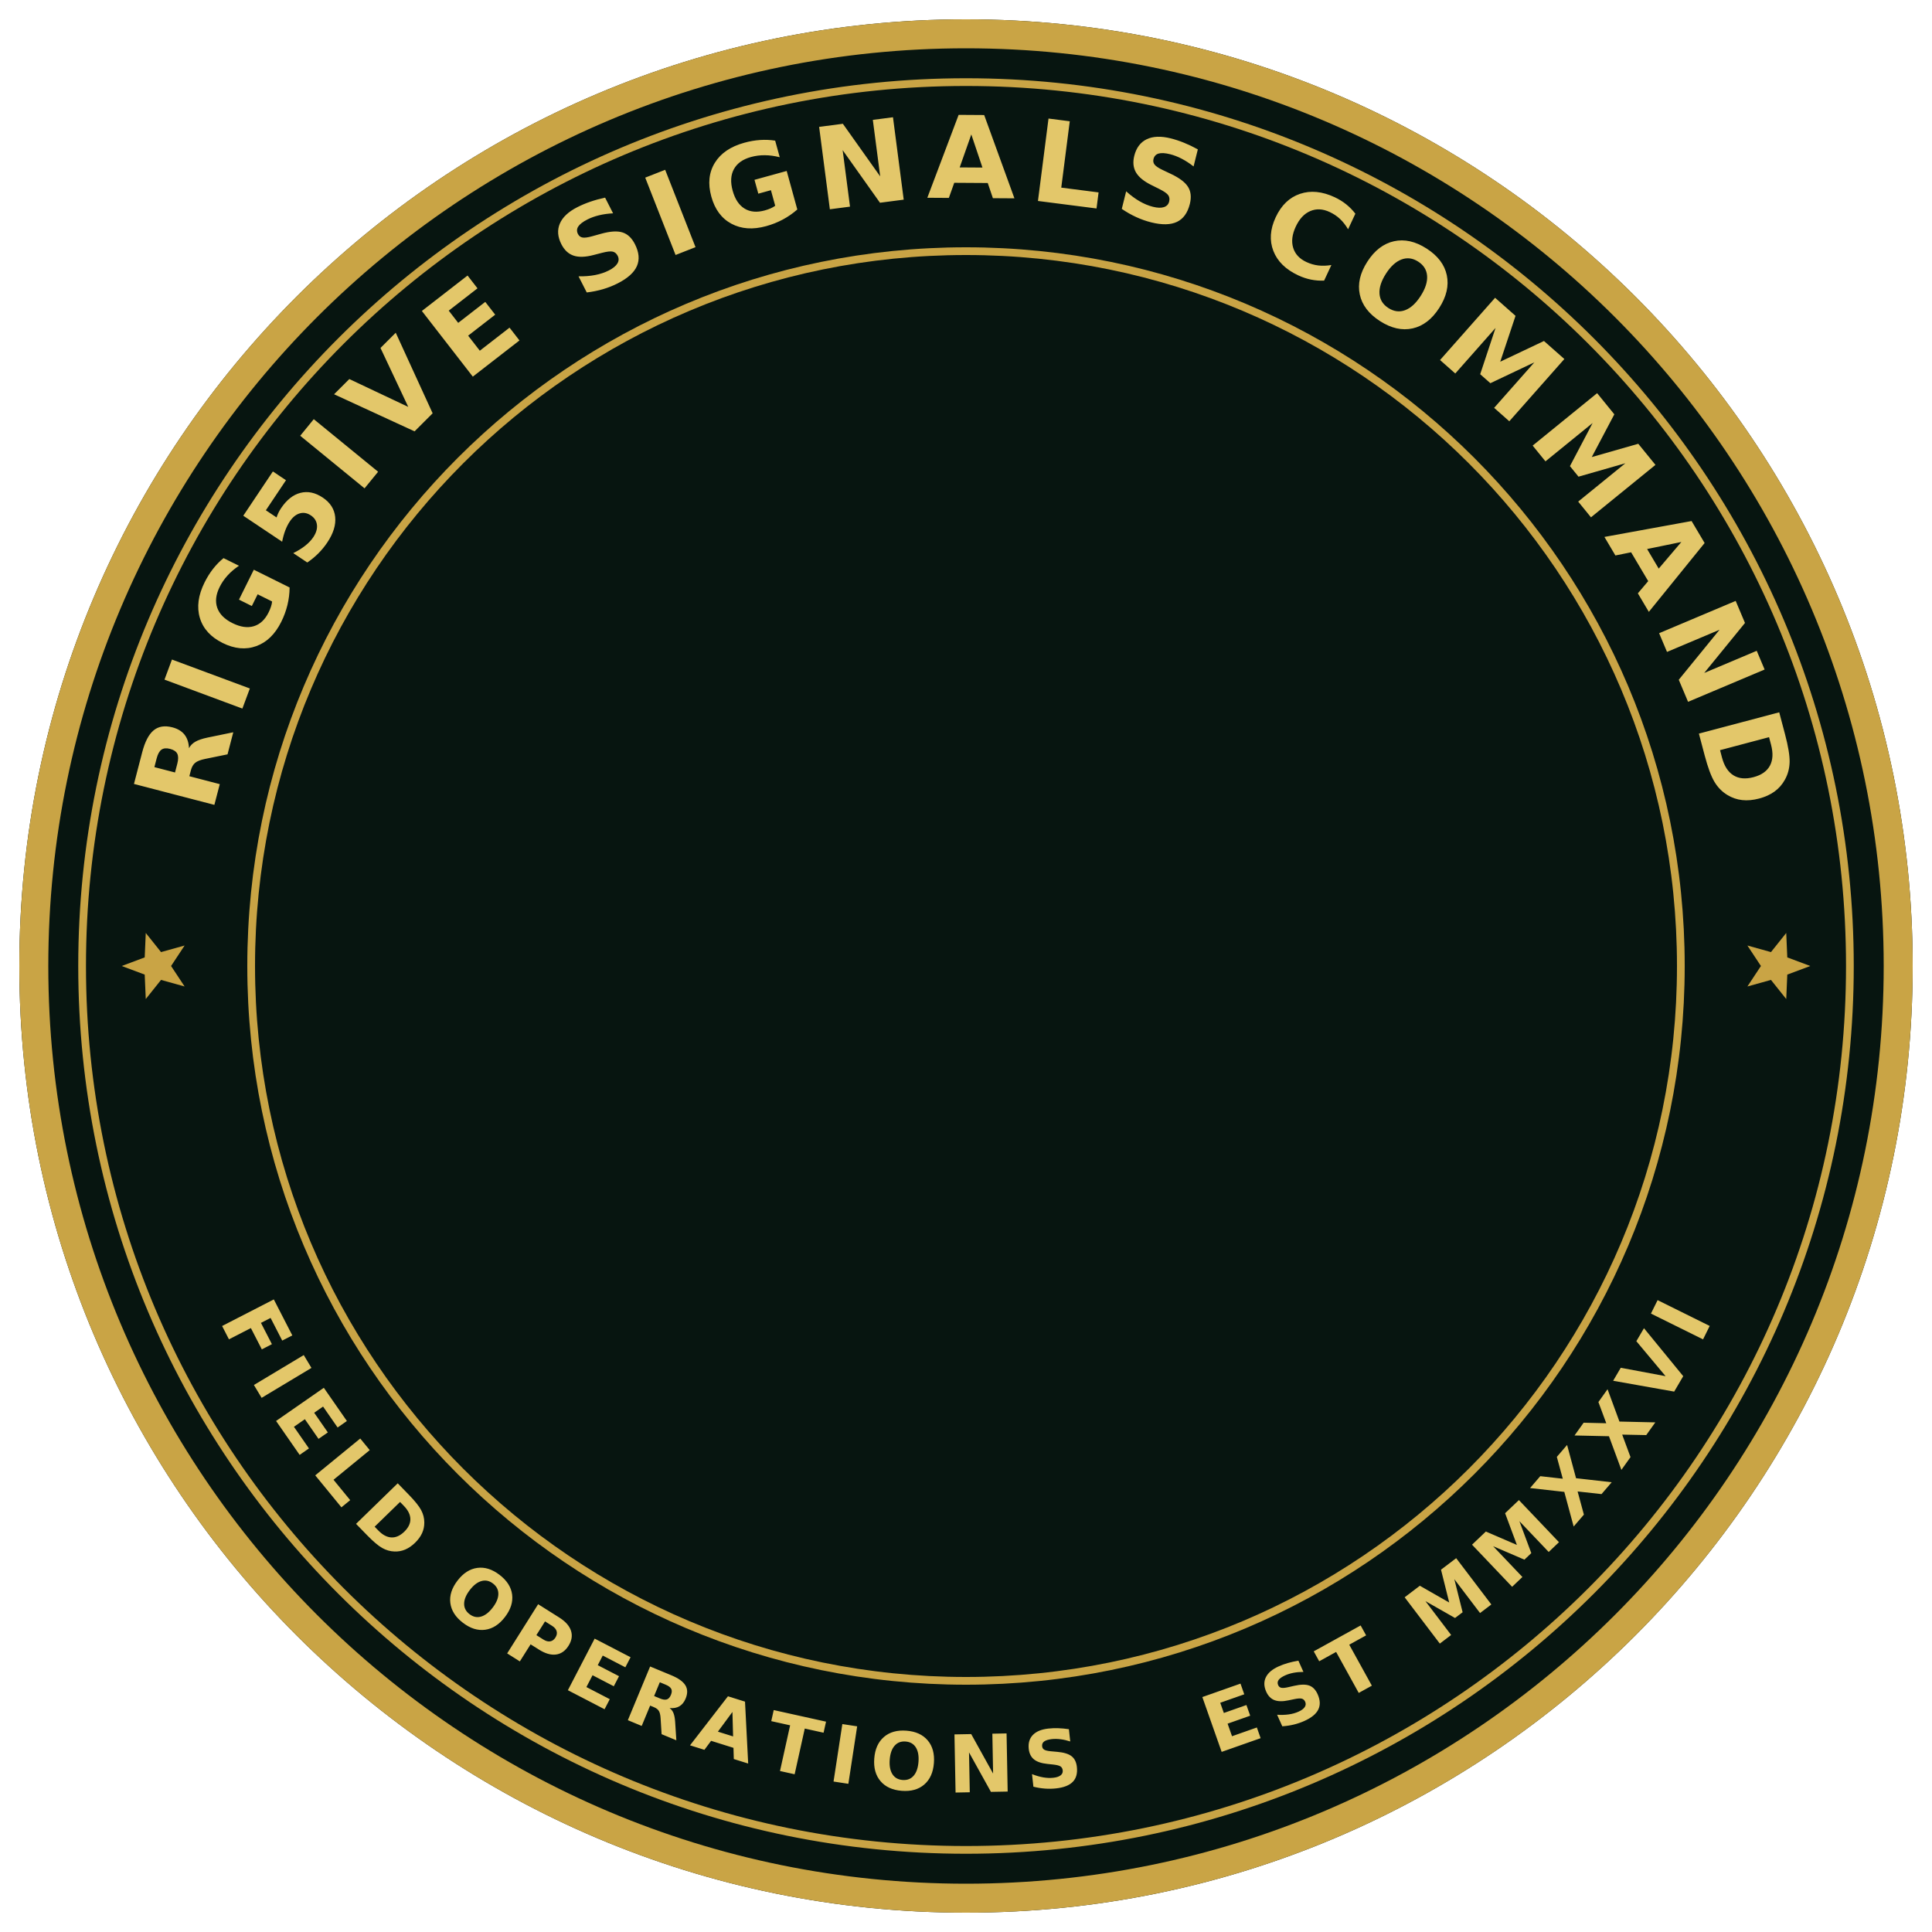
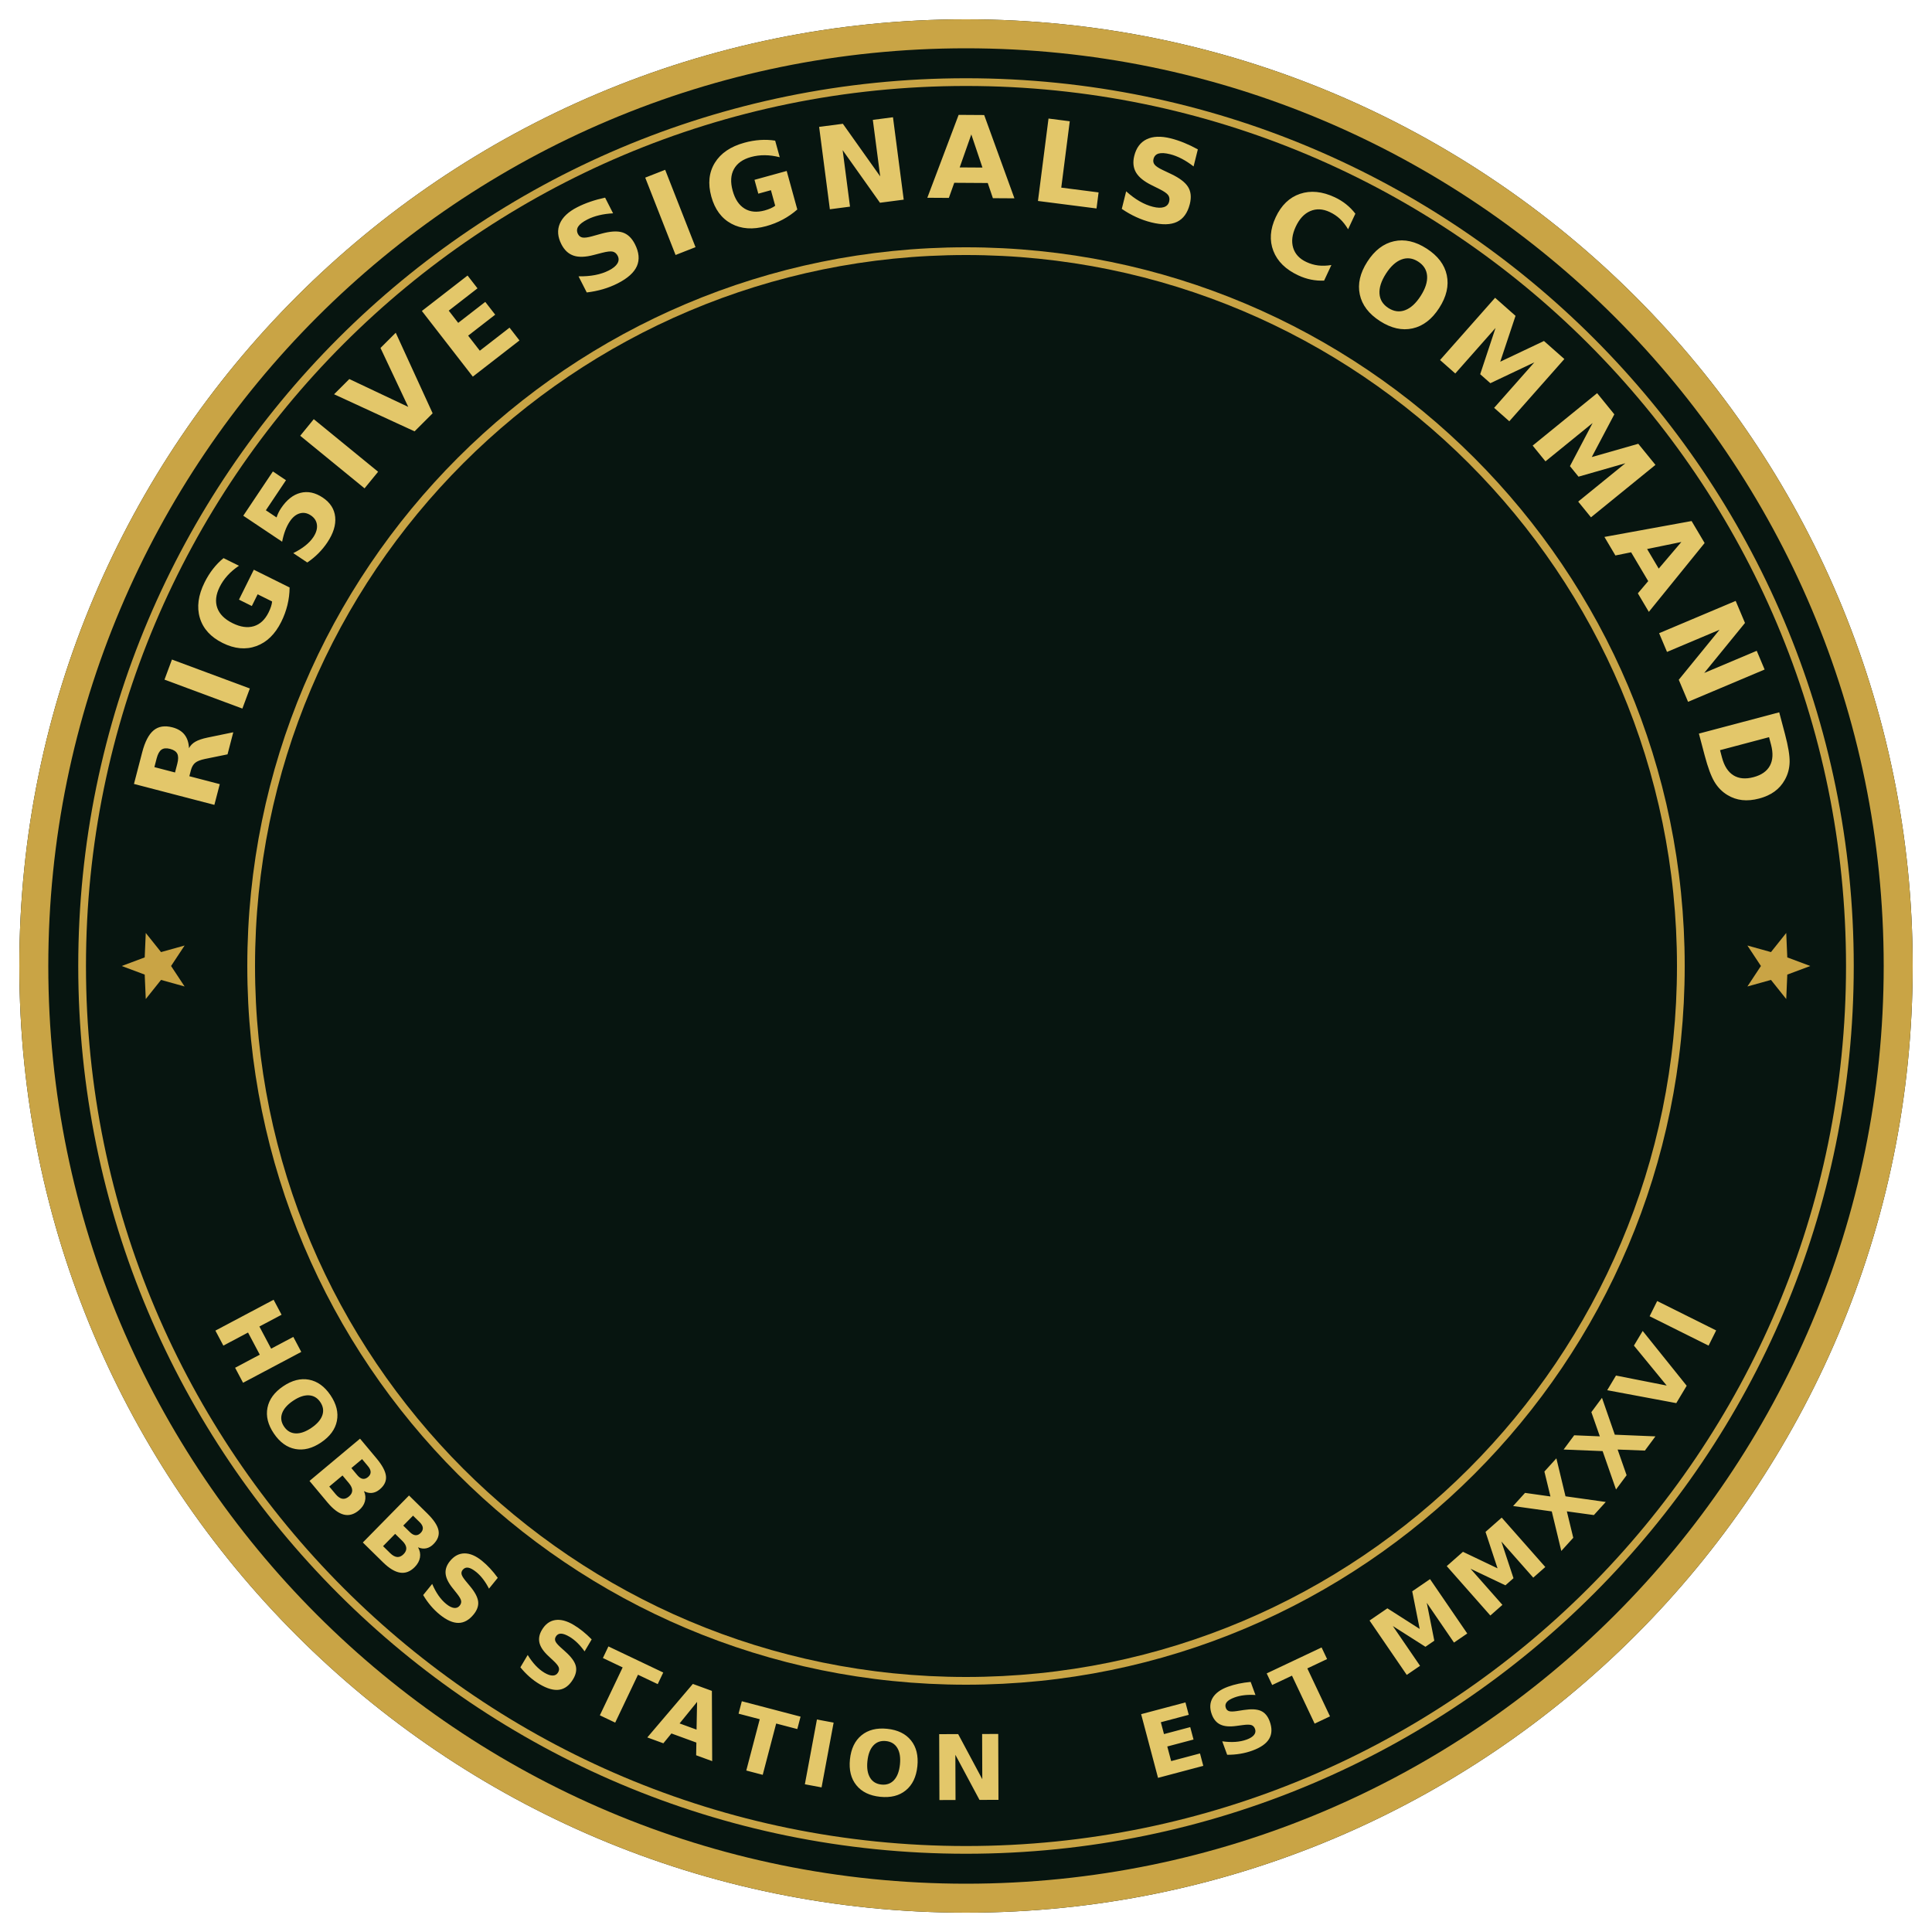
<svg xmlns="http://www.w3.org/2000/svg" viewBox="0 0 200 200" width="200" height="200">
  <circle cx="100" cy="100" r="98" fill="#071510" />
  <circle cx="100" cy="100" r="96.5" fill="none" stroke="#C9A445" stroke-width="3" />
  <circle cx="100" cy="100" r="91.5" fill="none" stroke="#C9A445" stroke-width="0.8" />
  <circle cx="100" cy="100" r="74" fill="none" stroke="#C9A445" stroke-width="0.8" />
-   <path d="M18.353 79.064Q18.529 78.389 18.354 78.031Q18.179 77.673 17.605 77.524Q17.036 77.376 16.715 77.605Q16.393 77.834 16.217 78.508L15.982 79.412L18.118 79.967ZM19.601 80.354 22.751 81.174 22.192 83.32 13.868 81.153 14.721 77.875Q15.149 76.23 15.901 75.607Q16.653 74.984 17.846 75.294Q18.671 75.509 19.097 76.046Q19.523 76.582 19.565 77.451Q19.78 77.036 20.225 76.78Q20.669 76.524 21.482 76.354L24.149 75.804L23.554 78.09L21.221 78.566Q20.517 78.711 20.206 78.966Q19.896 79.222 19.759 79.746Z M17.028 70.355 17.8 68.275 25.864 71.272 25.091 73.351Z M29.98 60.816Q29.973 61.739 29.756 62.628Q29.54 63.518 29.117 64.37Q28.162 66.295 26.528 66.886Q24.893 67.477 23.051 66.563Q21.187 65.638 20.688 63.962Q20.188 62.286 21.177 60.294Q21.558 59.525 22.052 58.892Q22.546 58.259 23.14 57.776L24.735 58.567Q24.048 59.03 23.551 59.578Q23.054 60.126 22.737 60.766Q22.148 61.953 22.492 62.925Q22.836 63.896 24.07 64.508Q25.293 65.115 26.266 64.827Q27.239 64.538 27.805 63.397Q27.959 63.087 28.052 62.802Q28.146 62.517 28.168 62.265L26.671 61.522L26.069 62.735L24.738 62.074L26.275 58.977Z M25.184 53.388 28.249 48.805 29.605 49.712 27.522 52.825 28.629 53.565Q28.712 53.315 28.823 53.082Q28.935 52.848 29.089 52.618Q29.963 51.31 31.104 51.02Q32.245 50.729 33.413 51.511Q34.572 52.286 34.698 53.517Q34.824 54.749 33.882 56.157Q33.475 56.765 32.959 57.283Q32.443 57.801 31.809 58.229L30.358 57.259Q31.084 56.899 31.603 56.486Q32.121 56.074 32.432 55.61Q32.88 54.939 32.81 54.334Q32.74 53.729 32.18 53.354Q31.615 52.976 31.031 53.144Q30.448 53.312 29.999 53.982Q29.733 54.38 29.535 54.899Q29.337 55.418 29.206 56.079Z M31.078 45.11 32.481 43.392 39.142 48.836 37.738 50.553Z M34.583 40.814 36.162 39.239 42.262 42.122 39.388 36.02 40.967 34.445 44.787 42.785 42.915 44.653Z M43.672 32.192 48.402 28.523 49.43 29.848 46.453 32.158 47.434 33.423 50.234 31.251 51.262 32.576 48.462 34.748 49.67 36.305 52.747 33.918 53.775 35.243 48.945 38.99Z M62.64 20.46 63.466 22.083Q62.691 22.122 62.017 22.284Q61.343 22.447 60.809 22.719Q60.101 23.08 59.861 23.447Q59.622 23.815 59.831 24.226Q59.988 24.534 60.304 24.589Q60.62 24.645 61.284 24.462L62.212 24.203Q63.621 23.808 64.427 24.057Q65.233 24.306 65.725 25.271Q66.371 26.539 65.934 27.541Q65.497 28.543 63.952 29.33Q63.223 29.702 62.418 29.937Q61.613 30.172 60.74 30.274L59.89 28.606Q60.823 28.622 61.609 28.471Q62.395 28.319 63.032 27.995Q63.679 27.665 63.913 27.274Q64.147 26.883 63.943 26.483Q63.76 26.124 63.427 26.047Q63.094 25.971 62.317 26.173L61.466 26.393Q60.19 26.733 59.384 26.465Q58.578 26.196 58.113 25.282Q57.53 24.138 57.955 23.145Q58.38 22.152 59.766 21.446Q60.398 21.124 61.114 20.879Q61.829 20.634 62.64 20.46Z M66.793 18.388 68.858 17.578 72 25.586 69.935 26.396Z M82.537 21.685Q81.844 22.295 81.037 22.726Q80.23 23.158 79.313 23.411Q77.241 23.982 75.711 23.157Q74.181 22.333 73.635 20.35Q73.082 18.345 73.998 16.855Q74.914 15.365 77.059 14.774Q77.886 14.546 78.687 14.493Q79.488 14.439 80.245 14.56L80.718 16.276Q79.915 16.073 79.175 16.068Q78.435 16.062 77.747 16.252Q76.469 16.604 75.974 17.509Q75.479 18.413 75.845 19.741Q76.208 21.057 77.072 21.59Q77.936 22.123 79.164 21.784Q79.497 21.692 79.772 21.572Q80.046 21.452 80.249 21.3L79.806 19.689L78.5 20.049L78.105 18.616L81.438 17.697Z M84.796 13.134 87.253 12.814 91.118 18.26 90.355 12.41 92.441 12.138 93.552 20.668 91.095 20.988 87.231 15.542 87.993 21.392 85.907 21.664Z M102.252 18.945 98.783 18.923 98.226 20.487 95.996 20.473 99.237 11.891 101.882 11.908 105.013 20.53 102.784 20.516ZM99.347 17.331 101.703 17.346 100.55 13.916Z M108.542 12.272 110.742 12.554 109.862 19.423 113.725 19.918 113.512 21.581 107.449 20.804Z M124 15.464 123.559 17.231Q122.948 16.752 122.333 16.432Q121.718 16.112 121.137 15.967Q120.365 15.775 119.943 15.895Q119.521 16.015 119.41 16.462Q119.326 16.798 119.528 17.047Q119.73 17.297 120.351 17.594L121.221 18.007Q122.544 18.634 122.988 19.351Q123.433 20.067 123.171 21.118Q122.826 22.499 121.839 22.968Q120.852 23.438 119.169 23.018Q118.376 22.82 117.614 22.469Q116.852 22.119 116.127 21.623L116.58 19.806Q117.273 20.431 117.966 20.832Q118.659 21.234 119.352 21.407Q120.056 21.582 120.489 21.441Q120.922 21.3 121.031 20.864Q121.129 20.472 120.927 20.196Q120.726 19.92 120.008 19.563L119.221 19.171Q118.035 18.59 117.603 17.859Q117.171 17.127 117.419 16.132Q117.731 14.886 118.703 14.416Q119.675 13.946 121.185 14.322Q121.872 14.494 122.573 14.779Q123.274 15.063 124 15.464Z M137.072 29.049Q136.385 29.078 135.716 28.944Q135.047 28.81 134.395 28.505Q132.447 27.596 131.818 25.976Q131.188 24.356 132.058 22.492Q132.931 20.623 134.577 20.066Q136.223 19.509 138.171 20.418Q138.823 20.723 139.355 21.149Q139.887 21.576 140.307 22.121L139.554 23.734Q139.173 23.092 138.713 22.661Q138.253 22.23 137.652 21.95Q136.577 21.448 135.639 21.85Q134.701 22.251 134.136 23.462Q133.573 24.668 133.867 25.645Q134.161 26.622 135.237 27.124Q135.837 27.404 136.463 27.48Q137.089 27.556 137.825 27.436Z M146.809 27.081Q145.956 26.533 145.081 26.862Q144.206 27.19 143.471 28.334Q142.74 29.474 142.806 30.406Q142.871 31.338 143.725 31.886Q144.583 32.437 145.458 32.109Q146.333 31.78 147.064 30.641Q147.799 29.497 147.733 28.564Q147.667 27.632 146.809 27.081ZM147.678 25.728Q149.423 26.849 149.771 28.483Q150.119 30.117 148.989 31.877Q147.862 33.632 146.232 33.996Q144.602 34.359 142.856 33.239Q141.116 32.121 140.765 30.486Q140.415 28.851 141.542 27.095Q142.672 25.335 144.304 24.973Q145.937 24.611 147.678 25.728Z M154.772 30.826 156.887 32.696 155.305 37.443 159.83 35.299 161.941 37.166 156.243 43.61 154.672 42.221 158.84 37.507 154.282 39.669 153.229 38.738 154.817 33.95 150.649 38.664 149.073 37.271Z M165.334 40.7 167.115 42.891 164.779 47.315 169.594 45.94 171.372 48.125 164.698 53.553 163.374 51.926 168.256 47.956 163.407 49.345 162.52 48.254 164.868 43.79 159.986 47.759 158.66 46.128Z M170.622 60.157 168.853 57.173 167.226 57.501 166.089 55.583 175.113 53.938 176.462 56.213 170.687 63.34 169.55 61.422ZM170.508 56.835 171.71 58.862 174.054 56.106Z M179.677 62.206 180.64 64.488 176.42 69.664 181.856 67.371 182.673 69.309 174.748 72.652 173.785 70.369 178.005 65.193 172.569 67.487 171.751 65.549Z M183.131 76.312 178.058 77.657 178.261 78.426Q178.61 79.74 179.445 80.261Q180.281 80.781 181.523 80.452Q182.759 80.124 183.222 79.262Q183.685 78.401 183.335 77.081ZM184.184 73.738 184.783 75.999Q185.285 77.893 185.261 78.892Q185.236 79.891 184.766 80.725Q184.358 81.459 183.699 81.938Q183.039 82.417 182.109 82.663Q181.167 82.913 180.354 82.824Q179.541 82.736 178.823 82.3Q178 81.803 177.482 80.939Q176.964 80.075 176.468 78.204L175.869 75.942Z M28.345 134.515 30.26 138.241 29.216 138.777 28.011 136.432 27.014 136.944 28.148 139.149 27.104 139.686 25.971 137.481 23.701 138.647 22.992 137.267Z M31.443 140.276 32.242 141.606 27.083 144.705 26.284 143.375Z M33.522 143.663 35.911 147.103 34.948 147.773 33.444 145.607 32.523 146.247 33.938 148.283 32.974 148.952 31.56 146.916 30.428 147.702 31.982 149.941 31.019 150.61 28.579 147.097Z M37.292 148.915 38.275 150.116 34.525 153.186 36.252 155.294 35.344 156.038 32.634 152.728Z M41.413 155.482 38.781 158.044 39.169 158.442Q39.833 159.124 40.521 159.155Q41.209 159.185 41.853 158.558Q42.495 157.934 42.481 157.249Q42.467 156.565 41.801 155.881ZM41.171 153.552 42.312 154.724Q43.268 155.706 43.596 156.324Q43.925 156.941 43.924 157.611Q43.928 158.198 43.69 158.717Q43.452 159.235 42.97 159.705Q42.482 160.18 41.955 160.405Q41.429 160.631 40.842 160.611Q40.17 160.591 39.557 160.242Q38.945 159.893 38 158.923L36.858 157.75Z M51.031 163.923Q50.468 163.492 49.839 163.67Q49.21 163.848 48.631 164.603Q48.055 165.356 48.047 166.009Q48.038 166.663 48.602 167.095Q49.168 167.529 49.797 167.35Q50.426 167.172 51.002 166.42Q51.581 165.665 51.589 165.011Q51.598 164.357 51.031 163.923ZM51.715 163.03Q52.867 163.913 53.015 165.072Q53.163 166.232 52.273 167.393Q51.386 168.552 50.228 168.711Q49.07 168.87 47.918 167.987Q46.769 167.107 46.619 165.947Q46.47 164.786 47.357 163.628Q48.247 162.466 49.407 162.308Q50.566 162.15 51.715 163.03Z M55.708 166.068 57.888 167.441Q58.86 168.053 59.108 168.812Q59.357 169.571 58.854 170.369Q58.349 171.171 57.557 171.275Q56.765 171.379 55.793 170.766L54.927 170.221L53.814 171.988L52.501 171.16ZM56.422 167.847 55.526 169.269 56.253 169.727Q56.635 169.967 56.96 169.912Q57.285 169.857 57.5 169.516Q57.715 169.175 57.623 168.86Q57.531 168.545 57.149 168.304Z M61.558 169.628 65.276 171.557 64.736 172.598 62.396 171.384 61.88 172.379 64.081 173.52 63.54 174.562 61.34 173.42 60.705 174.644 63.124 175.899 62.584 176.94 58.787 174.971Z M68.316 175.823Q68.766 176.01 69.031 175.924Q69.296 175.837 69.455 175.454Q69.613 175.074 69.485 174.829Q69.358 174.584 68.907 174.397L68.304 174.147L67.713 175.573ZM67.302 176.564 66.429 178.668 64.995 178.073 67.301 172.514 69.491 173.422Q70.589 173.877 70.948 174.458Q71.308 175.039 70.977 175.836Q70.748 176.387 70.336 176.631Q69.923 176.874 69.317 176.819Q69.583 177.008 69.718 177.341Q69.852 177.674 69.892 178.253L70.015 180.155L68.488 179.522L68.384 177.859Q68.352 177.357 68.205 177.117Q68.058 176.877 67.708 176.732Z M75.929 180.936 73.613 180.21 72.92 181.142 71.431 180.676 75.357 175.599 77.123 176.152 77.452 182.561 75.963 182.095ZM74.316 179.26 75.89 179.753 75.821 177.222Z M80.095 177.026 85.511 178.226 85.257 179.371 83.309 178.94 82.261 183.671 80.745 183.335 81.793 178.604 79.841 178.172Z M87.199 178.475 88.733 178.71 87.822 184.659 86.288 184.424Z M93.746 180.281Q93.038 180.226 92.608 180.718Q92.177 181.21 92.103 182.158Q92.03 183.103 92.379 183.656Q92.728 184.209 93.435 184.264Q94.147 184.319 94.577 183.827Q95.008 183.335 95.081 182.39Q95.155 181.442 94.806 180.889Q94.457 180.336 93.746 180.281ZM93.833 179.16Q95.28 179.272 96.035 180.164Q96.791 181.056 96.677 182.515Q96.564 183.97 95.679 184.734Q94.795 185.498 93.348 185.385Q91.905 185.273 91.148 184.381Q90.39 183.489 90.504 182.034Q90.617 180.575 91.504 179.811Q92.39 179.047 93.833 179.16Z M98.806 179.545 100.539 179.512 102.806 183.598 102.728 179.471 104.199 179.443 104.313 185.461 102.58 185.493 100.313 181.408 100.391 185.535 98.92 185.563Z M110.652 179.007 110.791 180.274Q110.274 180.107 109.792 180.047Q109.311 179.986 108.894 180.031Q108.341 180.092 108.094 180.273Q107.846 180.455 107.881 180.775Q107.907 181.016 108.101 181.13Q108.294 181.245 108.773 181.29L109.445 181.35Q110.464 181.441 110.93 181.803Q111.396 182.166 111.478 182.919Q111.587 183.909 111.053 184.456Q110.519 185.004 109.312 185.136Q108.743 185.198 108.159 185.153Q107.574 185.108 106.977 184.958L106.834 183.656Q107.441 183.898 107.993 183.993Q108.545 184.089 109.042 184.034Q109.546 183.979 109.797 183.781Q110.047 183.583 110.012 183.271Q109.981 182.99 109.782 182.858Q109.583 182.726 109.025 182.665L108.414 182.599Q107.495 182.505 107.034 182.129Q106.573 181.754 106.495 181.041Q106.397 180.147 106.921 179.603Q107.445 179.059 108.527 178.94Q109.02 178.886 109.549 178.903Q110.078 178.92 110.652 179.007Z M124.466 175.679 128.416 174.287 128.806 175.394 126.319 176.269 126.692 177.327 129.03 176.503 129.42 177.609 127.081 178.433 127.539 179.733 130.11 178.828 130.499 179.935 126.465 181.355Z M134.41 171.914 134.931 173.076Q134.388 173.076 133.912 173.166Q133.435 173.256 133.053 173.428Q132.545 173.656 132.365 173.904Q132.185 174.153 132.317 174.447Q132.416 174.668 132.635 174.718Q132.854 174.768 133.324 174.663L133.981 174.514Q134.98 174.287 135.534 174.489Q136.089 174.691 136.399 175.382Q136.806 176.291 136.466 176.976Q136.126 177.661 135.019 178.157Q134.496 178.391 133.926 178.528Q133.355 178.665 132.742 178.705L132.206 177.51Q132.857 177.554 133.412 177.475Q133.966 177.397 134.422 177.192Q134.886 176.984 135.063 176.719Q135.24 176.454 135.112 176.167Q134.996 175.91 134.766 175.845Q134.536 175.78 133.986 175.894L133.384 176.019Q132.481 176.212 131.927 175.996Q131.373 175.781 131.079 175.126Q130.711 174.306 131.043 173.627Q131.375 172.948 132.368 172.502Q132.82 172.299 133.329 172.153Q133.838 172.007 134.41 171.914Z M135.997 170.947 140.853 168.266 141.42 169.293 139.673 170.258 142.015 174.5 140.656 175.25 138.314 171.008 136.564 171.974Z M145.41 165.351 146.983 164.156 150.023 165.893 149.173 162.494 150.743 161.302 154.383 166.095 153.214 166.982 150.552 163.476 151.41 166.9 150.626 167.494 147.56 165.748 150.222 169.254 149.05 170.144Z M152.385 159.905 153.816 158.543 157.03 159.931 155.808 156.647 157.236 155.288 161.385 159.648 160.322 160.66 157.287 157.471 158.52 160.778 157.807 161.456 154.566 160.061 157.6 163.25 156.535 164.264Z M163.152 153.024 166.843 153.442 165.789 154.668 163.313 154.395 163.964 156.793 162.905 158.025 161.936 154.44 158.392 154.042 159.448 152.813 161.778 153.077 161.163 150.816 162.225 149.581Z M167.644 147.159 171.358 147.244 170.418 148.56 167.928 148.51 168.79 150.84 167.846 152.162 166.56 148.678 162.995 148.599 163.937 147.28 166.281 147.334 165.466 145.138 166.413 143.813Z M166.992 142.937 167.781 141.591 172.421 142.461 169.394 138.841 170.183 137.495 174.247 142.462 173.311 144.058Z M170.905 135.981 171.594 134.59 176.987 137.261 176.299 138.652Z" fill="#E3C76A" />
+   <path d="M18.353 79.064Q18.529 78.389 18.354 78.031Q18.179 77.673 17.605 77.524Q17.036 77.376 16.715 77.605Q16.393 77.834 16.217 78.508L15.982 79.412L18.118 79.967ZM19.601 80.354 22.751 81.174 22.192 83.32 13.868 81.153 14.721 77.875Q15.149 76.23 15.901 75.607Q16.653 74.984 17.846 75.294Q18.671 75.509 19.097 76.046Q19.523 76.582 19.565 77.451Q19.78 77.036 20.225 76.78Q20.669 76.524 21.482 76.354L24.149 75.804L23.554 78.09L21.221 78.566Q20.517 78.711 20.206 78.966Q19.896 79.222 19.759 79.746Z M17.028 70.355 17.8 68.275 25.864 71.272 25.091 73.351Z M29.98 60.816Q29.973 61.739 29.756 62.628Q29.54 63.518 29.117 64.37Q28.162 66.295 26.528 66.886Q24.893 67.477 23.051 66.563Q21.187 65.638 20.688 63.962Q20.188 62.286 21.177 60.294Q21.558 59.525 22.052 58.892Q22.546 58.259 23.14 57.776L24.735 58.567Q24.048 59.03 23.551 59.578Q23.054 60.126 22.737 60.766Q22.148 61.953 22.492 62.925Q22.836 63.896 24.07 64.508Q25.293 65.115 26.266 64.827Q27.239 64.538 27.805 63.397Q27.959 63.087 28.052 62.802Q28.146 62.517 28.168 62.265L26.671 61.522L26.069 62.735L24.738 62.074L26.275 58.977Z M25.184 53.388 28.249 48.805 29.605 49.712 27.522 52.825 28.629 53.565Q28.712 53.315 28.823 53.082Q28.935 52.848 29.089 52.618Q29.963 51.31 31.104 51.02Q32.245 50.729 33.413 51.511Q34.572 52.286 34.698 53.517Q34.824 54.749 33.882 56.157Q33.475 56.765 32.959 57.283Q32.443 57.801 31.809 58.229L30.358 57.259Q31.084 56.899 31.603 56.486Q32.121 56.074 32.432 55.61Q32.88 54.939 32.81 54.334Q32.74 53.729 32.18 53.354Q31.615 52.976 31.031 53.144Q30.448 53.312 29.999 53.982Q29.733 54.38 29.535 54.899Q29.337 55.418 29.206 56.079Z M31.078 45.11 32.481 43.392 39.142 48.836 37.738 50.553Z M34.583 40.814 36.162 39.239 42.262 42.122 39.388 36.02 40.967 34.445 44.787 42.785 42.915 44.653Z M43.672 32.192 48.402 28.523 49.43 29.848 46.453 32.158 47.434 33.423 50.234 31.251 51.262 32.576 48.462 34.748 49.67 36.305 52.747 33.918 53.775 35.243 48.945 38.99Z M62.64 20.46 63.466 22.083Q62.691 22.122 62.017 22.284Q61.343 22.447 60.809 22.719Q60.101 23.08 59.861 23.447Q59.622 23.815 59.831 24.226Q59.988 24.534 60.304 24.589Q60.62 24.645 61.284 24.462L62.212 24.203Q63.621 23.808 64.427 24.057Q65.233 24.306 65.725 25.271Q66.371 26.539 65.934 27.541Q65.497 28.543 63.952 29.33Q63.223 29.702 62.418 29.937Q61.613 30.172 60.74 30.274L59.89 28.606Q60.823 28.622 61.609 28.471Q62.395 28.319 63.032 27.995Q63.679 27.665 63.913 27.274Q64.147 26.883 63.943 26.483Q63.76 26.124 63.427 26.047Q63.094 25.971 62.317 26.173L61.466 26.393Q60.19 26.733 59.384 26.465Q58.578 26.196 58.113 25.282Q57.53 24.138 57.955 23.145Q58.38 22.152 59.766 21.446Q60.398 21.124 61.114 20.879Q61.829 20.634 62.64 20.46Z M66.793 18.388 68.858 17.578 72 25.586 69.935 26.396Z M82.537 21.685Q81.844 22.295 81.037 22.726Q80.23 23.158 79.313 23.411Q77.241 23.982 75.711 23.157Q74.181 22.333 73.635 20.35Q73.082 18.345 73.998 16.855Q74.914 15.365 77.059 14.774Q77.886 14.546 78.687 14.493Q79.488 14.439 80.245 14.56L80.718 16.276Q79.915 16.073 79.175 16.068Q78.435 16.062 77.747 16.252Q76.469 16.604 75.974 17.509Q75.479 18.413 75.845 19.741Q76.208 21.057 77.072 21.59Q77.936 22.123 79.164 21.784Q79.497 21.692 79.772 21.572Q80.046 21.452 80.249 21.3L79.806 19.689L78.5 20.049L78.105 18.616L81.438 17.697Z M84.796 13.134 87.253 12.814 91.118 18.26 90.355 12.41 92.441 12.138 93.552 20.668 91.095 20.988 87.231 15.542 87.993 21.392 85.907 21.664Z M102.252 18.945 98.783 18.923 98.226 20.487 95.996 20.473 99.237 11.891 101.882 11.908 105.013 20.53 102.784 20.516ZM99.347 17.331 101.703 17.346 100.55 13.916Z M108.542 12.272 110.742 12.554 109.862 19.423 113.725 19.918 113.512 21.581 107.449 20.804Z M124 15.464 123.559 17.231Q122.948 16.752 122.333 16.432Q121.718 16.112 121.137 15.967Q120.365 15.775 119.943 15.895Q119.521 16.015 119.41 16.462Q119.326 16.798 119.528 17.047Q119.73 17.297 120.351 17.594L121.221 18.007Q122.544 18.634 122.988 19.351Q123.433 20.067 123.171 21.118Q122.826 22.499 121.839 22.968Q120.852 23.438 119.169 23.018Q118.376 22.82 117.614 22.469Q116.852 22.119 116.127 21.623L116.58 19.806Q117.273 20.431 117.966 20.832Q118.659 21.234 119.352 21.407Q120.056 21.582 120.489 21.441Q120.922 21.3 121.031 20.864Q121.129 20.472 120.927 20.196Q120.726 19.92 120.008 19.563L119.221 19.171Q118.035 18.59 117.603 17.859Q117.171 17.127 117.419 16.132Q117.731 14.886 118.703 14.416Q119.675 13.946 121.185 14.322Q121.872 14.494 122.573 14.779Q123.274 15.063 124 15.464Z M137.072 29.049Q136.385 29.078 135.716 28.944Q135.047 28.81 134.395 28.505Q132.447 27.596 131.818 25.976Q131.188 24.356 132.058 22.492Q132.931 20.623 134.577 20.066Q136.223 19.509 138.171 20.418Q138.823 20.723 139.355 21.149Q139.887 21.576 140.307 22.121L139.554 23.734Q139.173 23.092 138.713 22.661Q138.253 22.23 137.652 21.95Q136.577 21.448 135.639 21.85Q134.701 22.251 134.136 23.462Q133.573 24.668 133.867 25.645Q134.161 26.622 135.237 27.124Q135.837 27.404 136.463 27.48Q137.089 27.556 137.825 27.436Z M146.809 27.081Q145.956 26.533 145.081 26.862Q144.206 27.19 143.471 28.334Q142.74 29.474 142.806 30.406Q142.871 31.338 143.725 31.886Q144.583 32.437 145.458 32.109Q146.333 31.78 147.064 30.641Q147.799 29.497 147.733 28.564Q147.667 27.632 146.809 27.081ZM147.678 25.728Q149.423 26.849 149.771 28.483Q150.119 30.117 148.989 31.877Q147.862 33.632 146.232 33.996Q144.602 34.359 142.856 33.239Q141.116 32.121 140.765 30.486Q140.415 28.851 141.542 27.095Q142.672 25.335 144.304 24.973Q145.937 24.611 147.678 25.728Z M154.772 30.826 156.887 32.696 155.305 37.443 159.83 35.299 161.941 37.166 156.243 43.61 154.672 42.221 158.84 37.507 154.282 39.669 153.229 38.738 154.817 33.95 150.649 38.664 149.073 37.271Z M165.334 40.7 167.115 42.891 164.779 47.315 169.594 45.94 171.372 48.125 164.698 53.553 163.374 51.926 168.256 47.956 163.407 49.345 162.52 48.254 164.868 43.79 159.986 47.759 158.66 46.128Z M170.622 60.157 168.853 57.173 167.226 57.501 166.089 55.583 175.113 53.938 176.462 56.213 170.687 63.34 169.55 61.422ZM170.508 56.835 171.71 58.862 174.054 56.106Z M179.677 62.206 180.64 64.488 176.42 69.664 181.856 67.371 182.673 69.309 174.748 72.652 173.785 70.369 178.005 65.193 172.569 67.487 171.751 65.549Z M183.131 76.312 178.058 77.657 178.261 78.426Q178.61 79.74 179.445 80.261Q180.281 80.781 181.523 80.452Q182.759 80.124 183.222 79.262Q183.685 78.401 183.335 77.081ZM184.184 73.738 184.783 75.999Q185.285 77.893 185.261 78.892Q185.236 79.891 184.766 80.725Q184.358 81.459 183.699 81.938Q183.039 82.417 182.109 82.663Q181.167 82.913 180.354 82.824Q179.541 82.736 178.823 82.3Q178 81.803 177.482 80.939Q176.964 80.075 176.468 78.204L175.869 75.942Z M28.324 134.549 29.148 136.102 26.851 137.32 28.067 139.613 30.363 138.395 31.187 139.949 25.162 143.144 24.338 141.59 26.892 140.235 25.677 137.943 23.122 139.298 22.298 137.744Z M33.157 145.145Q32.707 144.479 31.966 144.444Q31.226 144.409 30.333 145.013Q29.443 145.614 29.199 146.313Q28.955 147.013 29.405 147.679Q29.858 148.349 30.598 148.384Q31.338 148.419 32.228 147.818Q33.121 147.215 33.365 146.515Q33.609 145.815 33.157 145.145ZM34.213 144.432Q35.133 145.795 34.875 147.094Q34.617 148.393 33.243 149.321Q31.872 150.247 30.571 150.001Q29.269 149.755 28.349 148.393Q27.431 147.034 27.688 145.733Q27.945 144.432 29.315 143.506Q30.689 142.578 31.992 142.825Q33.295 143.073 34.213 144.432Z M36.998 152.72Q37.265 153.038 37.543 153.086Q37.821 153.133 38.094 152.905Q38.364 152.679 38.368 152.396Q38.372 152.112 38.105 151.793L37.481 151.047L36.374 151.973ZM34.748 154.679Q35.088 155.085 35.431 155.147Q35.774 155.208 36.121 154.918Q36.461 154.634 36.461 154.288Q36.461 153.943 36.118 153.533L35.456 152.741L34.085 153.887ZM37.679 154.36Q37.916 154.9 37.775 155.422Q37.635 155.945 37.141 156.358Q36.384 156.991 35.584 156.79Q34.785 156.589 33.912 155.545L32.039 153.305L37.271 148.93L38.965 150.956Q39.876 152.045 39.956 152.81Q40.035 153.574 39.31 154.181Q38.928 154.5 38.51 154.546Q38.093 154.591 37.679 154.36Z M42.439 158.611Q42.735 158.903 43.017 158.923Q43.298 158.943 43.548 158.689Q43.794 158.438 43.771 158.156Q43.747 157.873 43.451 157.582L42.757 156.9L41.745 157.929ZM40.39 160.781Q40.768 161.152 41.116 161.18Q41.463 161.208 41.78 160.885Q42.091 160.569 42.057 160.225Q42.023 159.881 41.642 159.507L40.906 158.783L39.654 160.057ZM43.276 160.177Q43.565 160.692 43.476 161.226Q43.387 161.759 42.936 162.219Q42.244 162.923 41.429 162.801Q40.614 162.678 39.643 161.724L37.56 159.678L42.341 154.813L44.224 156.664Q45.238 157.66 45.391 158.413Q45.545 159.166 44.882 159.84Q44.533 160.195 44.122 160.281Q43.711 160.367 43.276 160.177Z M51.528 163.336 50.619 164.457Q50.341 163.908 50.006 163.472Q49.671 163.036 49.302 162.737Q48.813 162.34 48.469 162.285Q48.126 162.23 47.895 162.513Q47.723 162.726 47.784 162.973Q47.846 163.22 48.192 163.642L48.679 164.231Q49.419 165.125 49.498 165.789Q49.577 166.453 49.036 167.12Q48.325 167.996 47.459 168.003Q46.592 168.009 45.524 167.143Q45.02 166.734 44.591 166.227Q44.161 165.72 43.806 165.12L44.741 163.967Q45.03 164.648 45.393 165.169Q45.756 165.689 46.196 166.046Q46.643 166.409 47.001 166.452Q47.36 166.496 47.584 166.219Q47.786 165.971 47.734 165.705Q47.682 165.439 47.285 164.942L46.851 164.396Q46.195 163.581 46.129 162.911Q46.064 162.24 46.576 161.609Q47.218 160.817 48.074 160.806Q48.93 160.794 49.889 161.571Q50.325 161.925 50.733 162.365Q51.141 162.804 51.528 163.336Z M61.251 169.71 60.515 170.951Q60.159 170.448 59.765 170.066Q59.37 169.683 58.962 169.441Q58.42 169.119 58.072 169.115Q57.724 169.11 57.537 169.424Q57.398 169.66 57.494 169.895Q57.591 170.131 57.995 170.498L58.562 171.01Q59.424 171.786 59.599 172.432Q59.774 173.077 59.336 173.816Q58.76 174.787 57.904 174.919Q57.047 175.051 55.864 174.349Q55.307 174.018 54.808 173.579Q54.309 173.139 53.87 172.598L54.628 171.321Q55.012 171.953 55.447 172.415Q55.882 172.878 56.369 173.167Q56.864 173.46 57.226 173.451Q57.587 173.443 57.768 173.136Q57.932 172.861 57.841 172.606Q57.751 172.35 57.287 171.916L56.778 171.439Q56.01 170.728 55.848 170.074Q55.686 169.42 56.101 168.721Q56.621 167.845 57.466 167.709Q58.312 167.573 59.372 168.202Q59.856 168.489 60.323 168.865Q60.791 169.24 61.251 169.71Z M62.983 170.437 68.659 173.139 68.087 174.339 66.045 173.367 63.685 178.325 62.097 177.569 64.457 172.611 62.412 171.637Z M72.088 180.391 69.505 179.447 68.671 180.465 67.01 179.858 71.724 174.319 73.694 175.039 73.725 182.312 72.065 181.705ZM70.351 178.409 72.106 179.05 72.162 176.181Z M76.793 176.112 82.874 177.706 82.537 178.992 80.349 178.419 78.957 183.73 77.255 183.284 78.648 177.973 76.456 177.398Z M84.568 178.002 86.297 178.325 85.048 185.03 83.319 184.707Z M91.709 180.233Q90.909 180.151 90.407 180.696Q89.906 181.241 89.795 182.314Q89.684 183.381 90.064 184.018Q90.444 184.654 91.244 184.737Q92.048 184.82 92.55 184.274Q93.052 183.729 93.162 182.661Q93.273 181.589 92.893 180.953Q92.513 180.316 91.709 180.233ZM91.84 178.965Q93.476 179.134 94.306 180.166Q95.136 181.198 94.966 182.848Q94.796 184.493 93.772 185.333Q92.749 186.173 91.113 186.004Q89.481 185.836 88.649 184.804Q87.816 183.772 87.986 182.127Q88.157 180.477 89.183 179.637Q90.209 178.797 91.84 178.965Z M97.224 179.52 99.189 179.513 101.686 184.182 101.669 179.504 103.337 179.498 103.361 186.319 101.397 186.325 98.899 181.656 98.916 186.334 97.249 186.34Z M118.13 177.45 122.717 176.233 123.058 177.518 120.17 178.284 120.496 179.512 123.212 178.791 123.553 180.076 120.837 180.796 121.238 182.307 124.223 181.515 124.563 182.8 119.879 184.043Z M129.469 174.111 129.965 175.467Q129.351 175.424 128.805 175.487Q128.259 175.551 127.813 175.714Q127.22 175.93 126.997 176.197Q126.773 176.463 126.899 176.807Q126.993 177.064 127.236 177.138Q127.48 177.212 128.019 177.132L128.775 177.016Q129.922 176.84 130.532 177.113Q131.143 177.386 131.438 178.193Q131.825 179.252 131.385 179.999Q130.946 180.746 129.654 181.218Q129.045 181.441 128.389 181.549Q127.733 181.658 127.036 181.654L126.527 180.26Q127.259 180.362 127.893 180.318Q128.526 180.273 129.058 180.079Q129.598 179.881 129.82 179.596Q130.042 179.311 129.919 178.976Q129.81 178.676 129.555 178.584Q129.3 178.492 128.669 178.577L127.978 178.669Q126.942 178.814 126.333 178.526Q125.724 178.238 125.445 177.474Q125.095 176.517 125.525 175.777Q125.955 175.036 127.113 174.612Q127.641 174.42 128.228 174.295Q128.815 174.171 129.469 174.111Z M131.128 173.23 136.811 170.544 137.38 171.746 135.335 172.713 137.681 177.677 136.091 178.429 133.745 173.464 131.696 174.432Z M141.775 167.757 143.622 166.493 146.966 168.627 146.193 164.733 148.037 163.471 151.889 169.1 150.517 170.039 147.699 165.922 148.479 169.844 147.56 170.474 144.186 168.327 147.003 172.444 145.627 173.385Z M149.766 162.124 151.445 160.643 155.025 162.352 153.781 158.582 155.456 157.103 159.969 162.217 158.722 163.317 155.421 159.577 156.676 163.374 155.841 164.112 152.229 162.395 155.53 166.135 154.28 167.238Z M162.06 154.896 166.228 155.483 164.997 156.84 162.2 156.455 162.864 159.191 161.626 160.554 160.639 156.462 156.637 155.903 157.871 154.543 160.502 154.913 159.876 152.334 161.116 150.967Z M167.163 148.519 171.369 148.693 170.278 150.164 167.456 150.056 168.386 152.714 167.289 154.192 165.903 150.218 161.866 150.055 162.96 148.58 165.615 148.69 164.737 146.184 165.837 144.702Z M166.378 143.914 167.286 142.397 172.535 143.432 169.143 139.297 170.051 137.78 174.605 143.452 173.528 145.251Z M170.767 136.257 171.551 134.683 177.656 137.725 176.871 139.299Z" fill="#E3C76A" />
  <path d="M187.40 100.00 L185.02 100.89 L184.91 103.42 L183.33 101.44 L180.89 102.12 L182.29 100.00 L180.89 97.88 L183.33 98.56 L184.91 96.58 L185.02 99.11 Z M12.60 100.00 L14.98 99.11 L15.09 96.58 L16.67 98.56 L19.11 97.88 L17.71 100.00 L19.11 102.12 L16.67 101.44 L15.09 103.42 L14.98 100.89 Z" fill="#C9A445" />
</svg>
